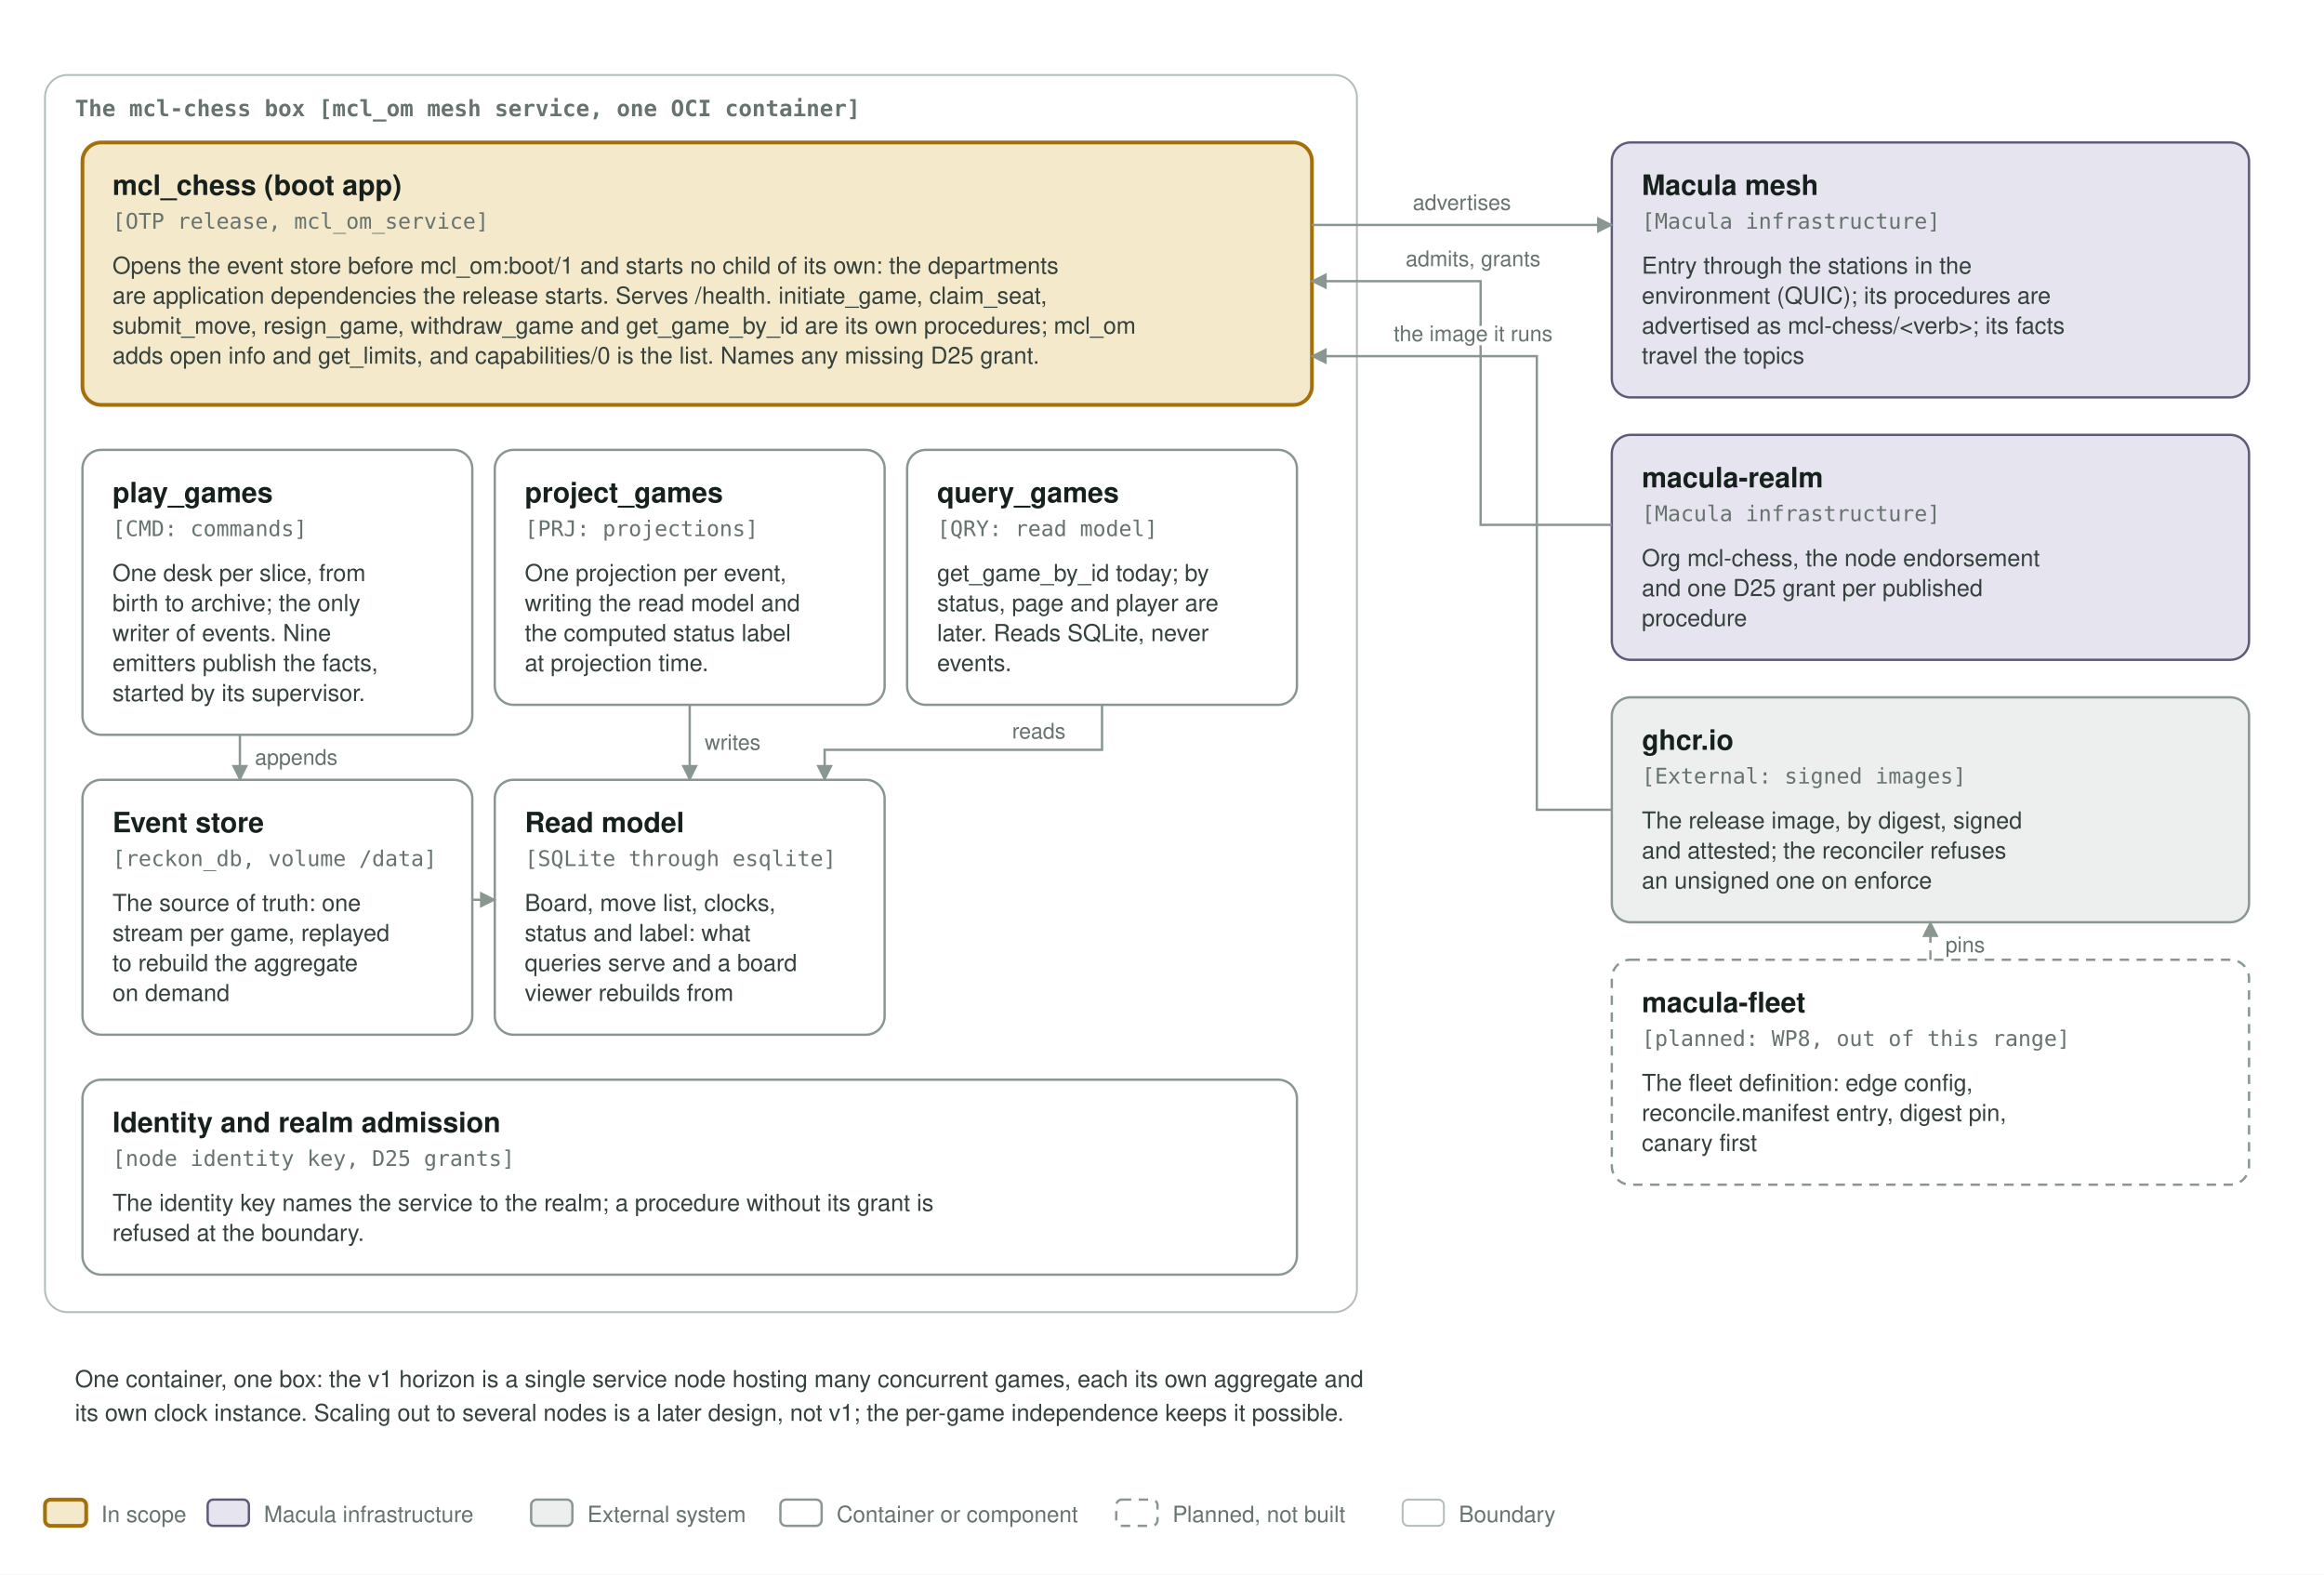
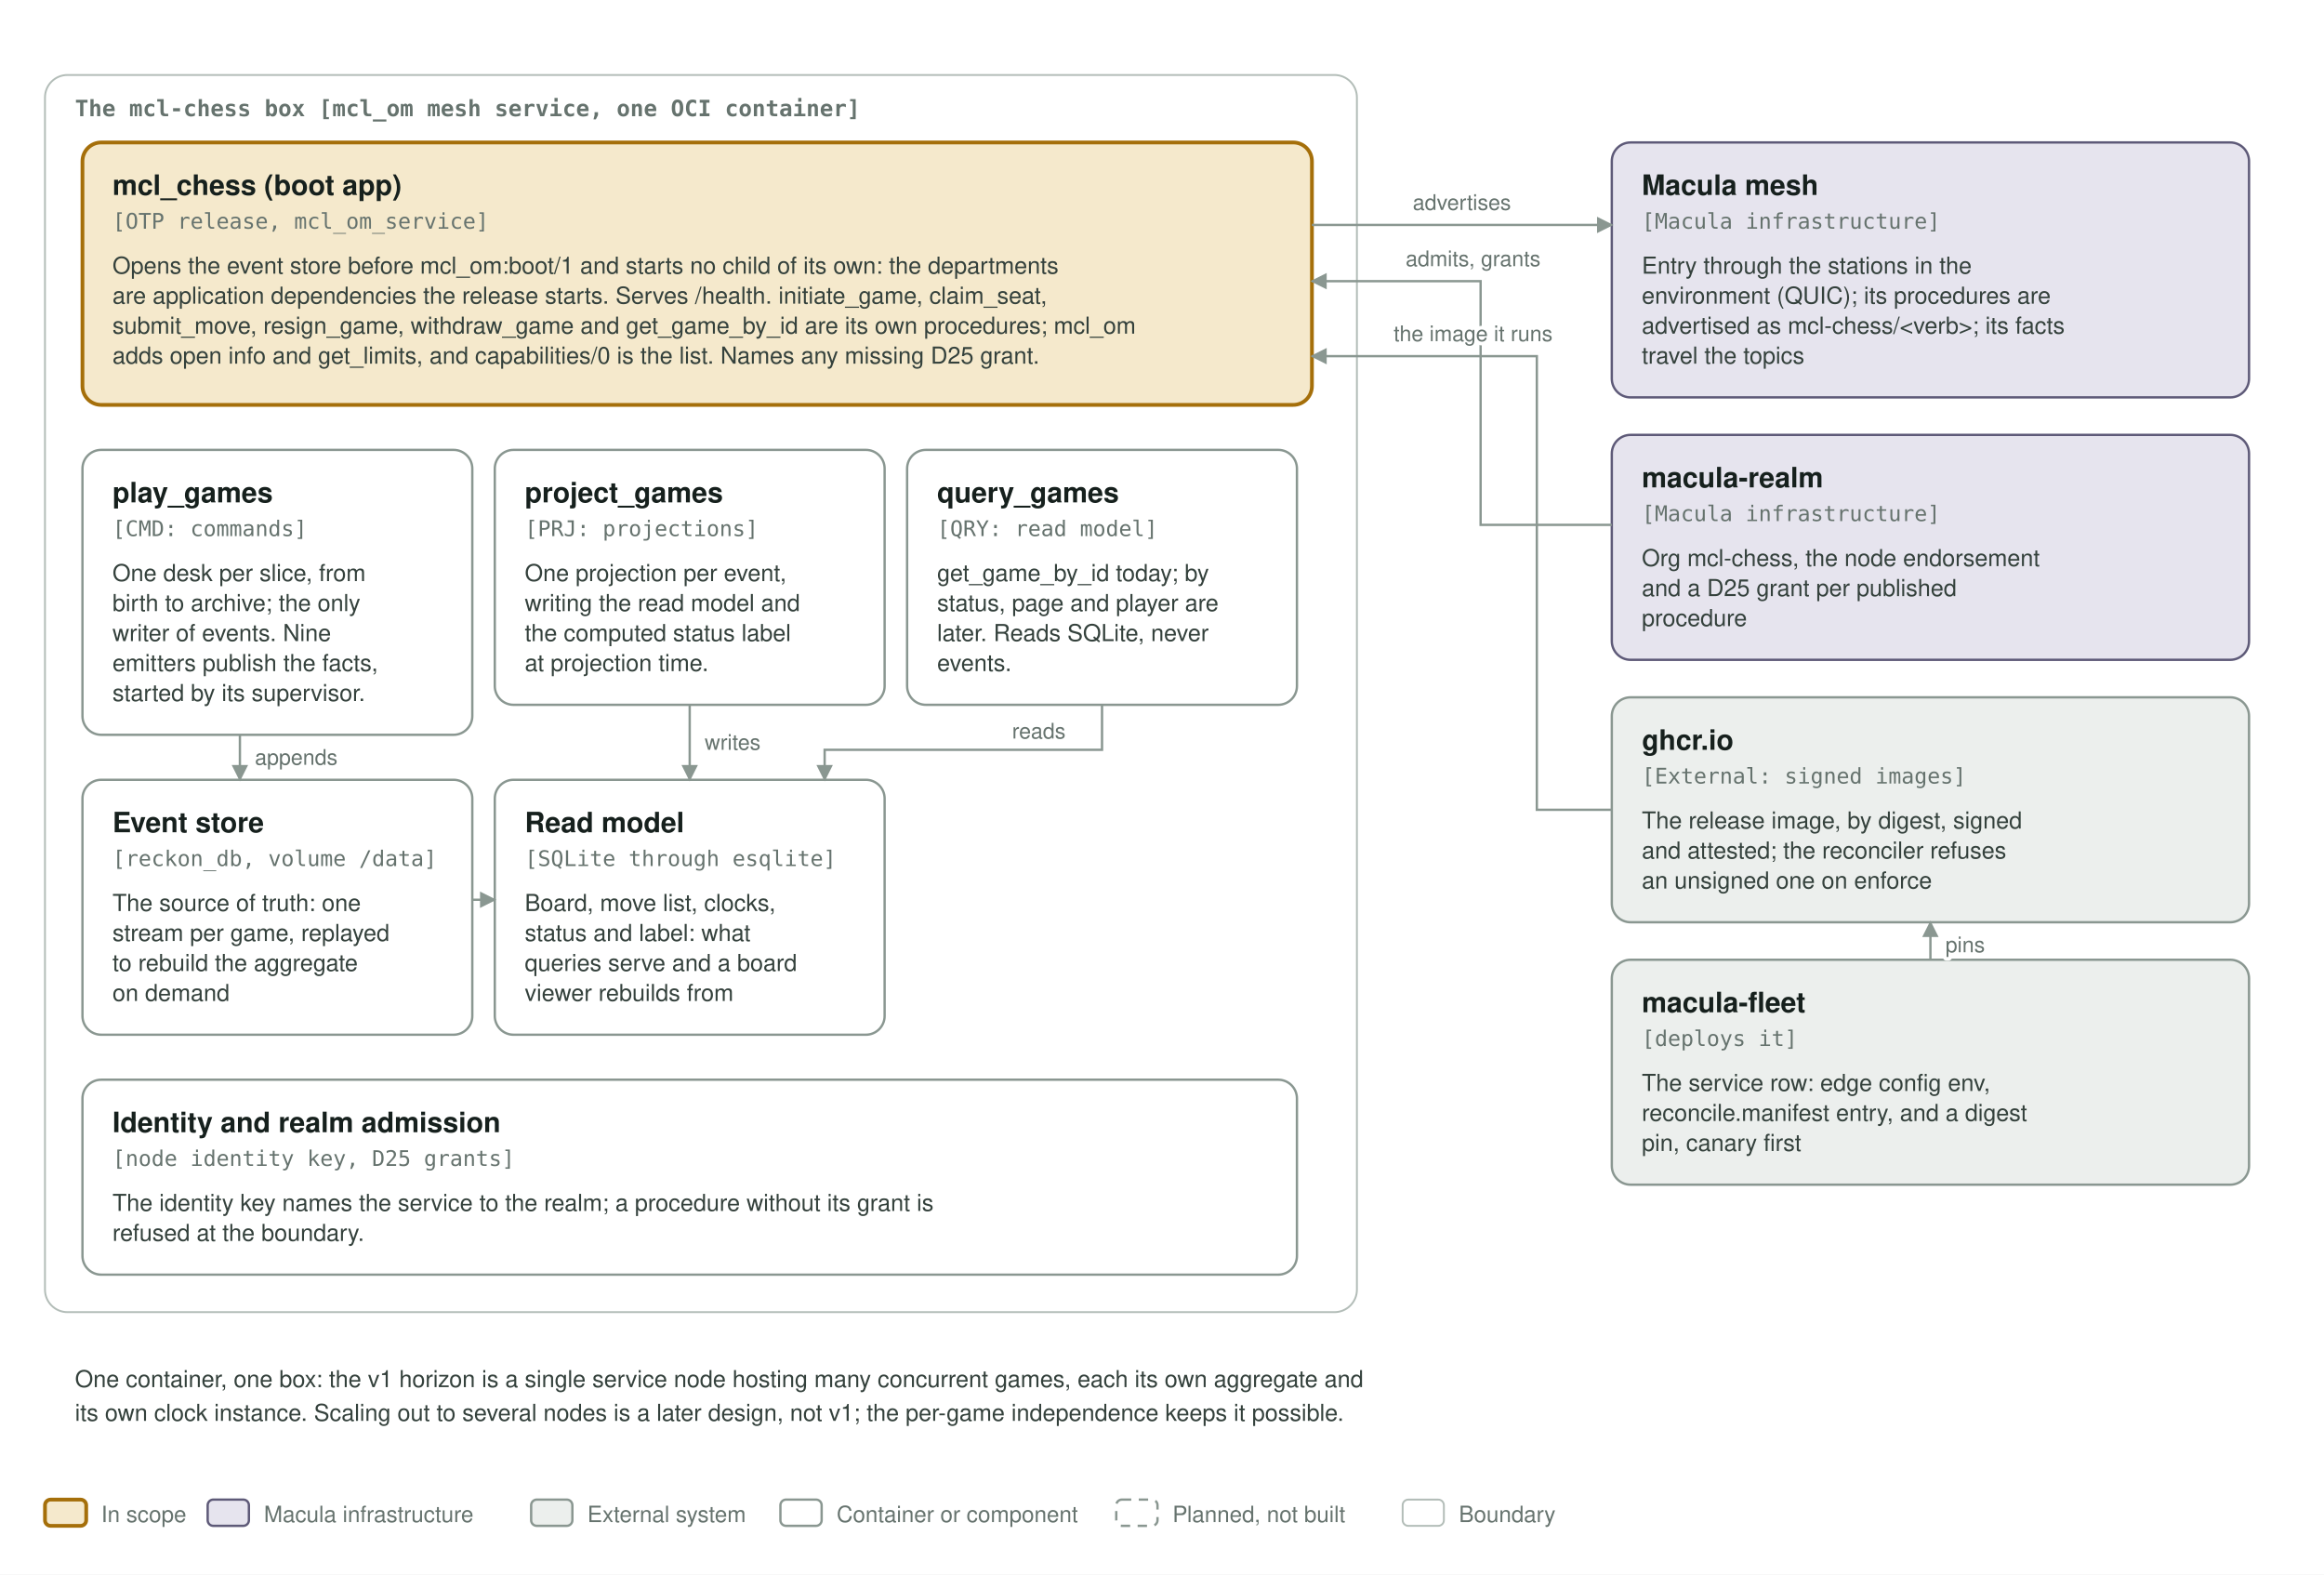
<svg xmlns="http://www.w3.org/2000/svg" viewBox="0 0 1240 840" role="img" aria-label="mcl-chess containers">
  <style>
.t-name { font-family: "Atkinson Hyperlegible", "Segoe UI", system-ui, -apple-system, Helvetica, Arial, sans-serif; font-size: 15px; font-weight: 700; }
.t-desc { font-family: "Atkinson Hyperlegible", "Segoe UI", system-ui, -apple-system, Helvetica, Arial, sans-serif; font-size: 12.5px; }
.t-rel { font-family: "Atkinson Hyperlegible", "Segoe UI", system-ui, -apple-system, Helvetica, Arial, sans-serif; font-size: 11.5px; paint-order: stroke; stroke-width: 4px; stroke-linejoin: round; }
.t-code { font-family: "JetBrains Mono", ui-monospace, Menlo, Consolas, monospace; font-size: 13px; font-weight: 600; }
.t-type { font-family: "JetBrains Mono", ui-monospace, Menlo, Consolas, monospace; font-size: 11.5px; }
.t-bound { font-family: "JetBrains Mono", ui-monospace, Menlo, Consolas, monospace; font-size: 12px; font-weight: 600; }
.t-leg { font-family: "Atkinson Hyperlegible", "Segoe UI", system-ui, -apple-system, Helvetica, Arial, sans-serif; font-size: 12px; }
.edge { fill: none; stroke-width: 1.25; }
.edge-later { fill: none; stroke-width: 1.25; stroke-dasharray: 5 4; }
.bg { fill: #FFFFFF; }
.b-sys { fill: #F5E9CC; stroke: #A56F0A; stroke-width: 2; }
.b-per { fill: #E3EBF2; stroke: #3B5B7A; stroke-width: 1.25; }
.b-mac { fill: #E6E4EE; stroke: #5E5A78; stroke-width: 1.25; }
.b-ext { fill: #ECEFED; stroke: #8A9791; stroke-width: 1.25; }
.b-cmp { fill: #FFFFFF; stroke: #8A9791; stroke-width: 1.25; }
.b-later { fill: none; stroke: #8A9791; stroke-width: 1.25; stroke-dasharray: 5 4; }
.bound { fill: none; stroke: #B3BDB8; stroke-width: 1; }
.head { fill: #3B5B7A; }
.t-name, .t-code { fill: #16201D; }
.t-type, .t-bound, .t-leg { fill: #66736E; }
.t-desc { fill: #34413C; }
.t-rel { fill: #66736E; stroke: #FFFFFF; }
.edge, .edge-later { stroke: #8A9791; }
.arrowhead { fill: #8A9791; }
@media (prefers-color-scheme: dark) {
.bg { fill: #171F1C; }
.b-sys { fill: #3A2E13; stroke: #E3AA3C; }
.b-per { fill: #1D2A36; stroke: #8EB4D8; }
.b-mac { fill: #26243A; stroke: #A9A4C8; }
.b-ext { fill: #1C2421; stroke: #7D8B85; }
.b-cmp { fill: #171F1C; stroke: #7D8B85; }
.b-later { stroke: #7D8B85; }
.bound { stroke: #4A5752; }
.head { fill: #8EB4D8; }
.t-name, .t-code { fill: #E6ECE9; }
.t-type, .t-bound, .t-leg { fill: #93A09A; }
.t-desc { fill: #C3CDC8; }
.t-rel { fill: #93A09A; stroke: #171F1C; }
.edge, .edge-later { stroke: #7D8B85; }
.arrowhead { fill: #7D8B85; }
}
</style>
  <defs>
    <marker id="a" viewBox="0 0 10 10" refX="9" refY="5" markerWidth="7" markerHeight="7" orient="auto-start-reverse">
      <path class="arrowhead" d="M0 0L10 5L0 10z" />
    </marker>
  </defs>
  <rect class="bg" x="0" y="0" width="1240" height="840" />
  <rect class="bound" x="24" y="40" width="700" height="660" rx="12" />
  <text class="t-bound" x="40" y="62">The mcl-chess box [mcl_om mesh service, one OCI container]</text>
  <rect class="b-sys" x="44" y="76" width="656" height="140" rx="10" />
  <text class="t-name" x="60" y="104">mcl_chess (boot app)</text>
  <text class="t-type" x="60" y="122">[OTP release, mcl_om_service]</text>
  <text class="t-desc" x="60" y="146">Opens the event store before mcl_om:boot/1 and starts no child of its own: the departments</text>
  <text class="t-desc" x="60" y="162">are application dependencies the release starts. Serves /health. initiate_game, claim_seat,</text>
  <text class="t-desc" x="60" y="178">submit_move, resign_game, withdraw_game and get_game_by_id are its own procedures; mcl_om</text>
  <text class="t-desc" x="60" y="194">adds open info and get_limits, and capabilities/0 is the list. Names any missing D25 grant.</text>
  <rect class="b-cmp" x="44" y="240" width="208" height="152" rx="10" />
  <text class="t-name" x="60" y="268">play_games</text>
  <text class="t-type" x="60" y="286">[CMD: commands]</text>
  <text class="t-desc" x="60" y="310">One desk per slice, from</text>
  <text class="t-desc" x="60" y="326">birth to archive; the only</text>
  <text class="t-desc" x="60" y="342">writer of events. Nine</text>
  <text class="t-desc" x="60" y="358">emitters publish the facts,</text>
  <text class="t-desc" x="60" y="374">started by its supervisor.</text>
  <rect class="b-cmp" x="264" y="240" width="208" height="136" rx="10" />
  <text class="t-name" x="280" y="268">project_games</text>
  <text class="t-type" x="280" y="286">[PRJ: projections]</text>
  <text class="t-desc" x="280" y="310">One projection per event,</text>
  <text class="t-desc" x="280" y="326">writing the read model and</text>
  <text class="t-desc" x="280" y="342">the computed status label</text>
  <text class="t-desc" x="280" y="358">at projection time.</text>
  <rect class="b-cmp" x="484" y="240" width="208" height="136" rx="10" />
  <text class="t-name" x="500" y="268">query_games</text>
  <text class="t-type" x="500" y="286">[QRY: read model]</text>
  <text class="t-desc" x="500" y="310">get_game_by_id today; by</text>
  <text class="t-desc" x="500" y="326">status, page and player are</text>
  <text class="t-desc" x="500" y="342">later. Reads SQLite, never</text>
  <text class="t-desc" x="500" y="358">events.</text>
  <rect class="b-cmp" x="44" y="416" width="208" height="136" rx="10" />
  <text class="t-name" x="60" y="444">Event store</text>
  <text class="t-type" x="60" y="462">[reckon_db, volume /data]</text>
  <text class="t-desc" x="60" y="486">The source of truth: one</text>
  <text class="t-desc" x="60" y="502">stream per game, replayed</text>
  <text class="t-desc" x="60" y="518">to rebuild the aggregate</text>
  <text class="t-desc" x="60" y="534">on demand</text>
  <rect class="b-cmp" x="264" y="416" width="208" height="136" rx="10" />
  <text class="t-name" x="280" y="444">Read model</text>
  <text class="t-type" x="280" y="462">[SQLite through esqlite]</text>
  <text class="t-desc" x="280" y="486">Board, move list, clocks,</text>
  <text class="t-desc" x="280" y="502">status and label: what</text>
  <text class="t-desc" x="280" y="518">queries serve and a board</text>
  <text class="t-desc" x="280" y="534">viewer rebuilds from</text>
  <rect class="b-cmp" x="44" y="576" width="648" height="104" rx="10" />
  <text class="t-name" x="60" y="604">Identity and realm admission</text>
  <text class="t-type" x="60" y="622">[node identity key, D25 grants]</text>
  <text class="t-desc" x="60" y="646">The identity key names the service to the realm; a procedure without its grant is</text>
  <text class="t-desc" x="60" y="662">refused at the boundary.</text>
  <rect class="b-mac" x="860" y="76" width="340" height="136" rx="10" />
  <text class="t-name" x="876" y="104">Macula mesh</text>
  <text class="t-type" x="876" y="122">[Macula infrastructure]</text>
  <text class="t-desc" x="876" y="146">Entry through the stations in the</text>
  <text class="t-desc" x="876" y="162">environment (QUIC); its procedures are</text>
  <text class="t-desc" x="876" y="178">advertised as mcl-chess/&lt;verb&gt;; its facts</text>
  <text class="t-desc" x="876" y="194">travel the topics</text>
  <rect class="b-mac" x="860" y="232" width="340" height="120" rx="10" />
  <text class="t-name" x="876" y="260">macula-realm</text>
  <text class="t-type" x="876" y="278">[Macula infrastructure]</text>
  <text class="t-desc" x="876" y="302">Org mcl-chess, the node endorsement</text>
-   <text class="t-desc" x="876" y="318">and one D25 grant per published</text>
+   <text class="t-desc" x="876" y="318">and a D25 grant per published</text>
  <text class="t-desc" x="876" y="334">procedure</text>
  <rect class="b-ext" x="860" y="372" width="340" height="120" rx="10" />
  <text class="t-name" x="876" y="400">ghcr.io</text>
  <text class="t-type" x="876" y="418">[External: signed images]</text>
  <text class="t-desc" x="876" y="442">The release image, by digest, signed</text>
  <text class="t-desc" x="876" y="458">and attested; the reconciler refuses</text>
  <text class="t-desc" x="876" y="474">an unsigned one on enforce</text>
-   <rect class="b-later" x="860" y="512" width="340" height="120" rx="10" />
+   <rect class="b-ext" x="860" y="512" width="340" height="120" rx="10" />
  <text class="t-name" x="876" y="540">macula-fleet</text>
-   <text class="t-type" x="876" y="558">[planned: WP8, out of this range]</text>
-   <text class="t-desc" x="876" y="582">The fleet definition: edge config,</text>
-   <text class="t-desc" x="876" y="598">reconcile.manifest entry, digest pin,</text>
-   <text class="t-desc" x="876" y="614">canary first</text>
+   <text class="t-type" x="876" y="558">[deploys it]</text>
+   <text class="t-desc" x="876" y="582">The service row: edge config env,</text>
+   <text class="t-desc" x="876" y="598">reconcile.manifest entry, and a digest</text>
+   <text class="t-desc" x="876" y="614">pin, canary first</text>
  <path class="edge" d="M128 392V416" marker-end="url(#a)" />
  <text class="t-rel" x="136" y="408">appends</text>
  <path class="edge" d="M368 376V416" marker-end="url(#a)" />
  <text class="t-rel" x="376" y="400">writes</text>
  <path class="edge" d="M588 376V400H440V416" marker-end="url(#a)" />
  <text class="t-rel" x="540" y="394">reads</text>
  <path class="edge" d="M252 480H264" marker-end="url(#a)" />
  <path class="edge" d="M700 120H860" marker-end="url(#a)" />
  <text class="t-rel" x="780" y="112" text-anchor="middle">advertises</text>
  <path class="edge" d="M860 280H790V150H700" marker-end="url(#a)" />
  <text class="t-rel" x="786" y="142" text-anchor="middle">admits, grants</text>
  <path class="edge" d="M860 432H820V190H700" marker-end="url(#a)" />
  <text class="t-rel" x="786" y="182" text-anchor="middle">the image it runs</text>
-   <path class="edge-later" d="M1030 512V492" marker-end="url(#a)" />
+   <path class="edge" d="M1030 512V492" marker-end="url(#a)" />
  <text class="t-rel" x="1038" y="508">pins</text>
  <text class="t-desc" x="40" y="740">One container, one box: the v1 horizon is a single service node hosting many concurrent games, each its own aggregate and</text>
  <text class="t-desc" x="40" y="758">its own clock instance. Scaling out to several nodes is a later design, not v1; the per-game independence keeps it possible.</text>
  <rect class="b-sys" x="24" y="800" width="22" height="14" rx="3" />
  <text class="t-leg" x="54" y="812">In scope</text>
  <rect class="b-mac" x="110.8" y="800" width="22" height="14" rx="3" />
  <text class="t-leg" x="140.8" y="812">Macula infrastructure</text>
  <rect class="b-ext" x="283.4" y="800" width="22" height="14" rx="3" />
  <text class="t-leg" x="313.4" y="812">External system</text>
  <rect class="b-cmp" x="416.4" y="800" width="22" height="14" rx="3" />
  <text class="t-leg" x="446.4" y="812">Container or component</text>
  <rect class="b-later" x="595.6" y="800" width="22" height="14" rx="3" />
  <text class="t-leg" x="625.6" y="812">Planned, not built</text>
  <rect class="bound" x="748.4" y="800" width="22" height="14" rx="3" />
  <text class="t-leg" x="778.4" y="812">Boundary</text>
</svg>
